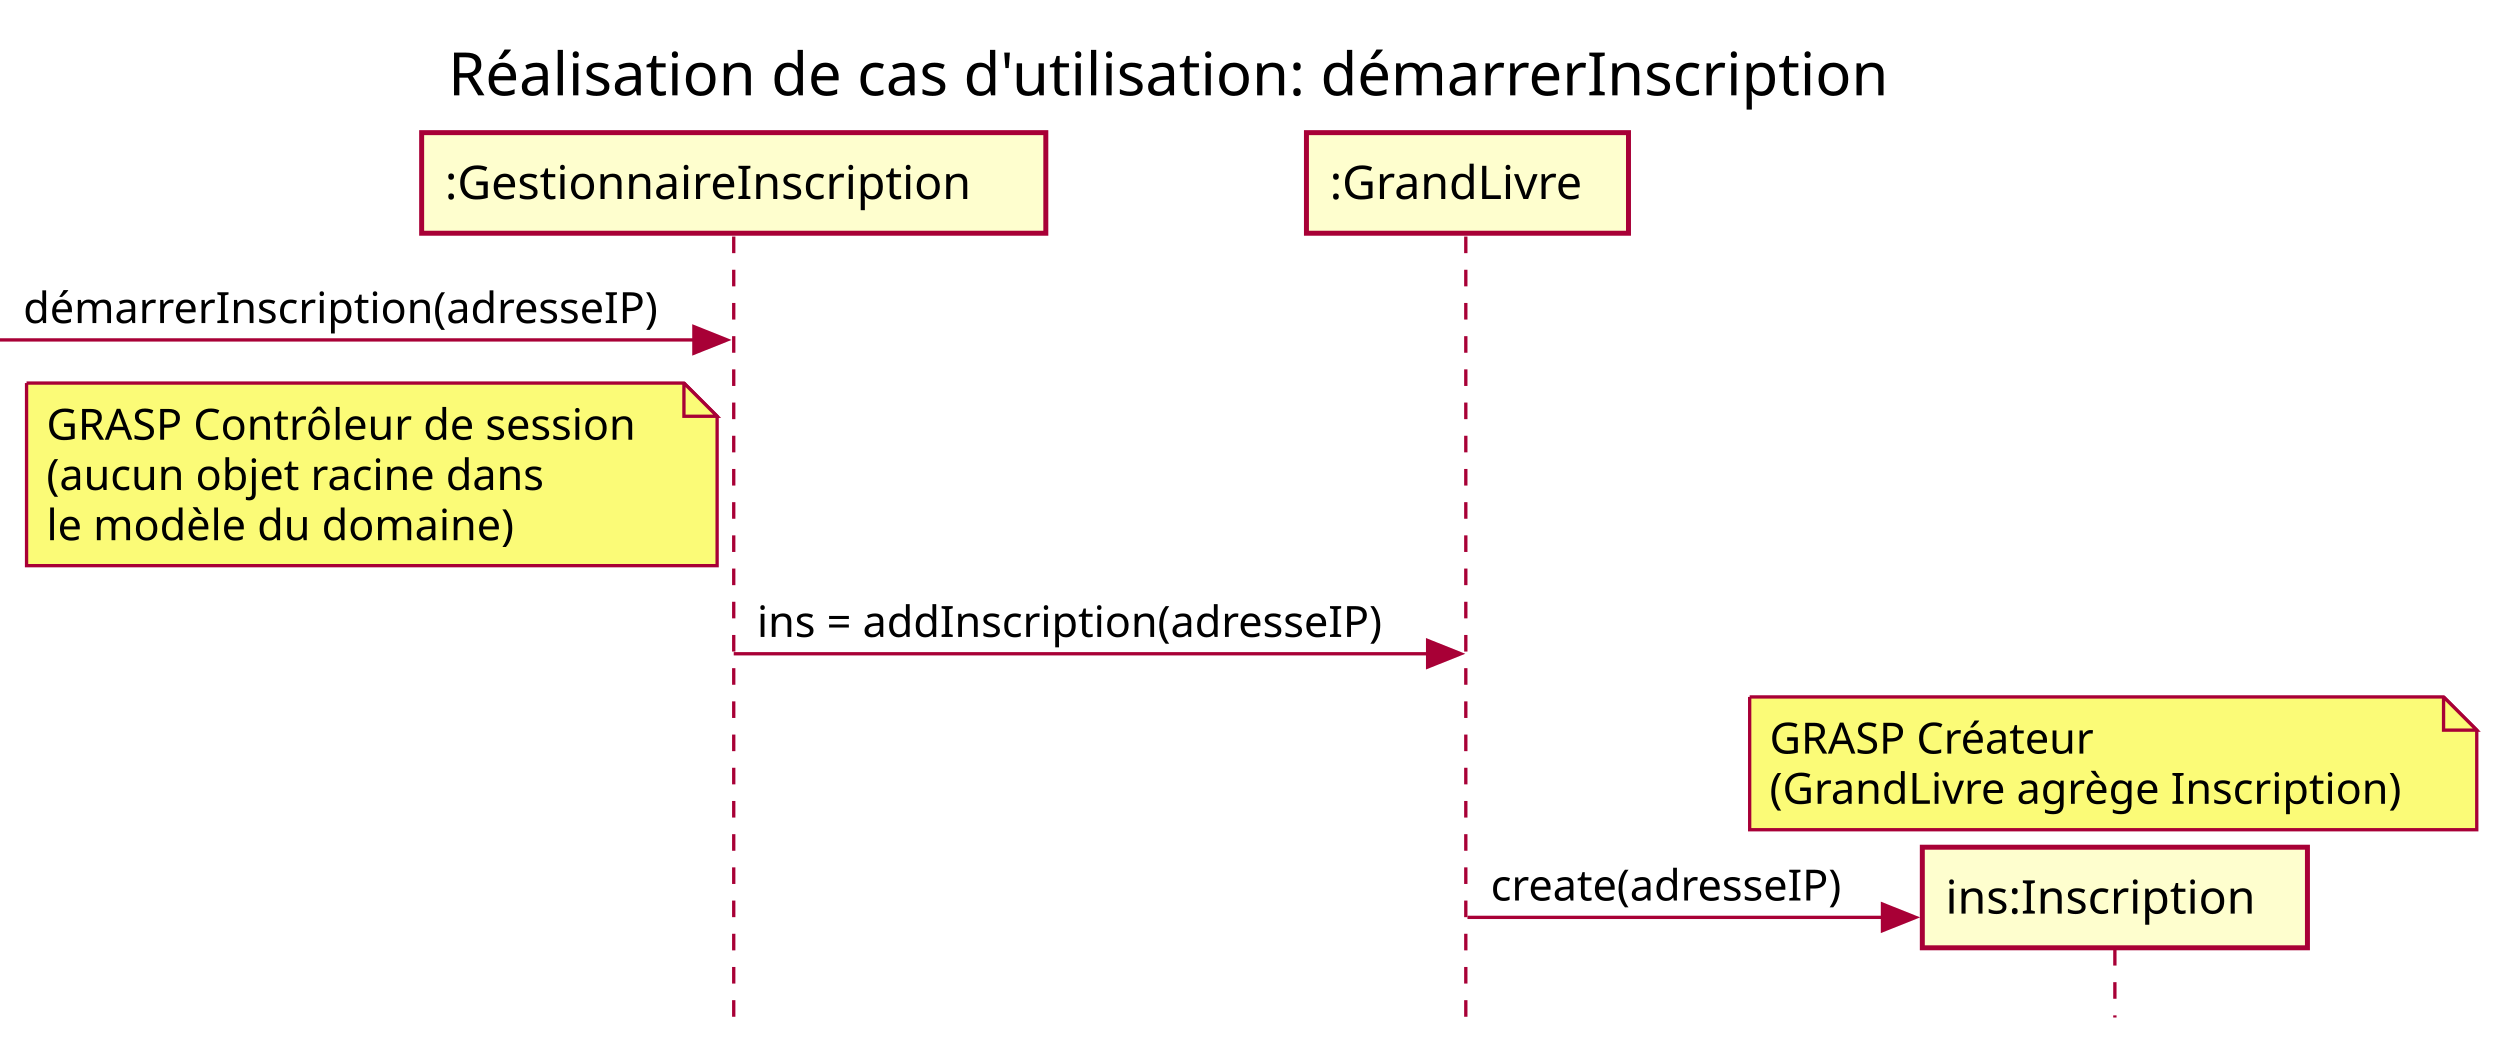
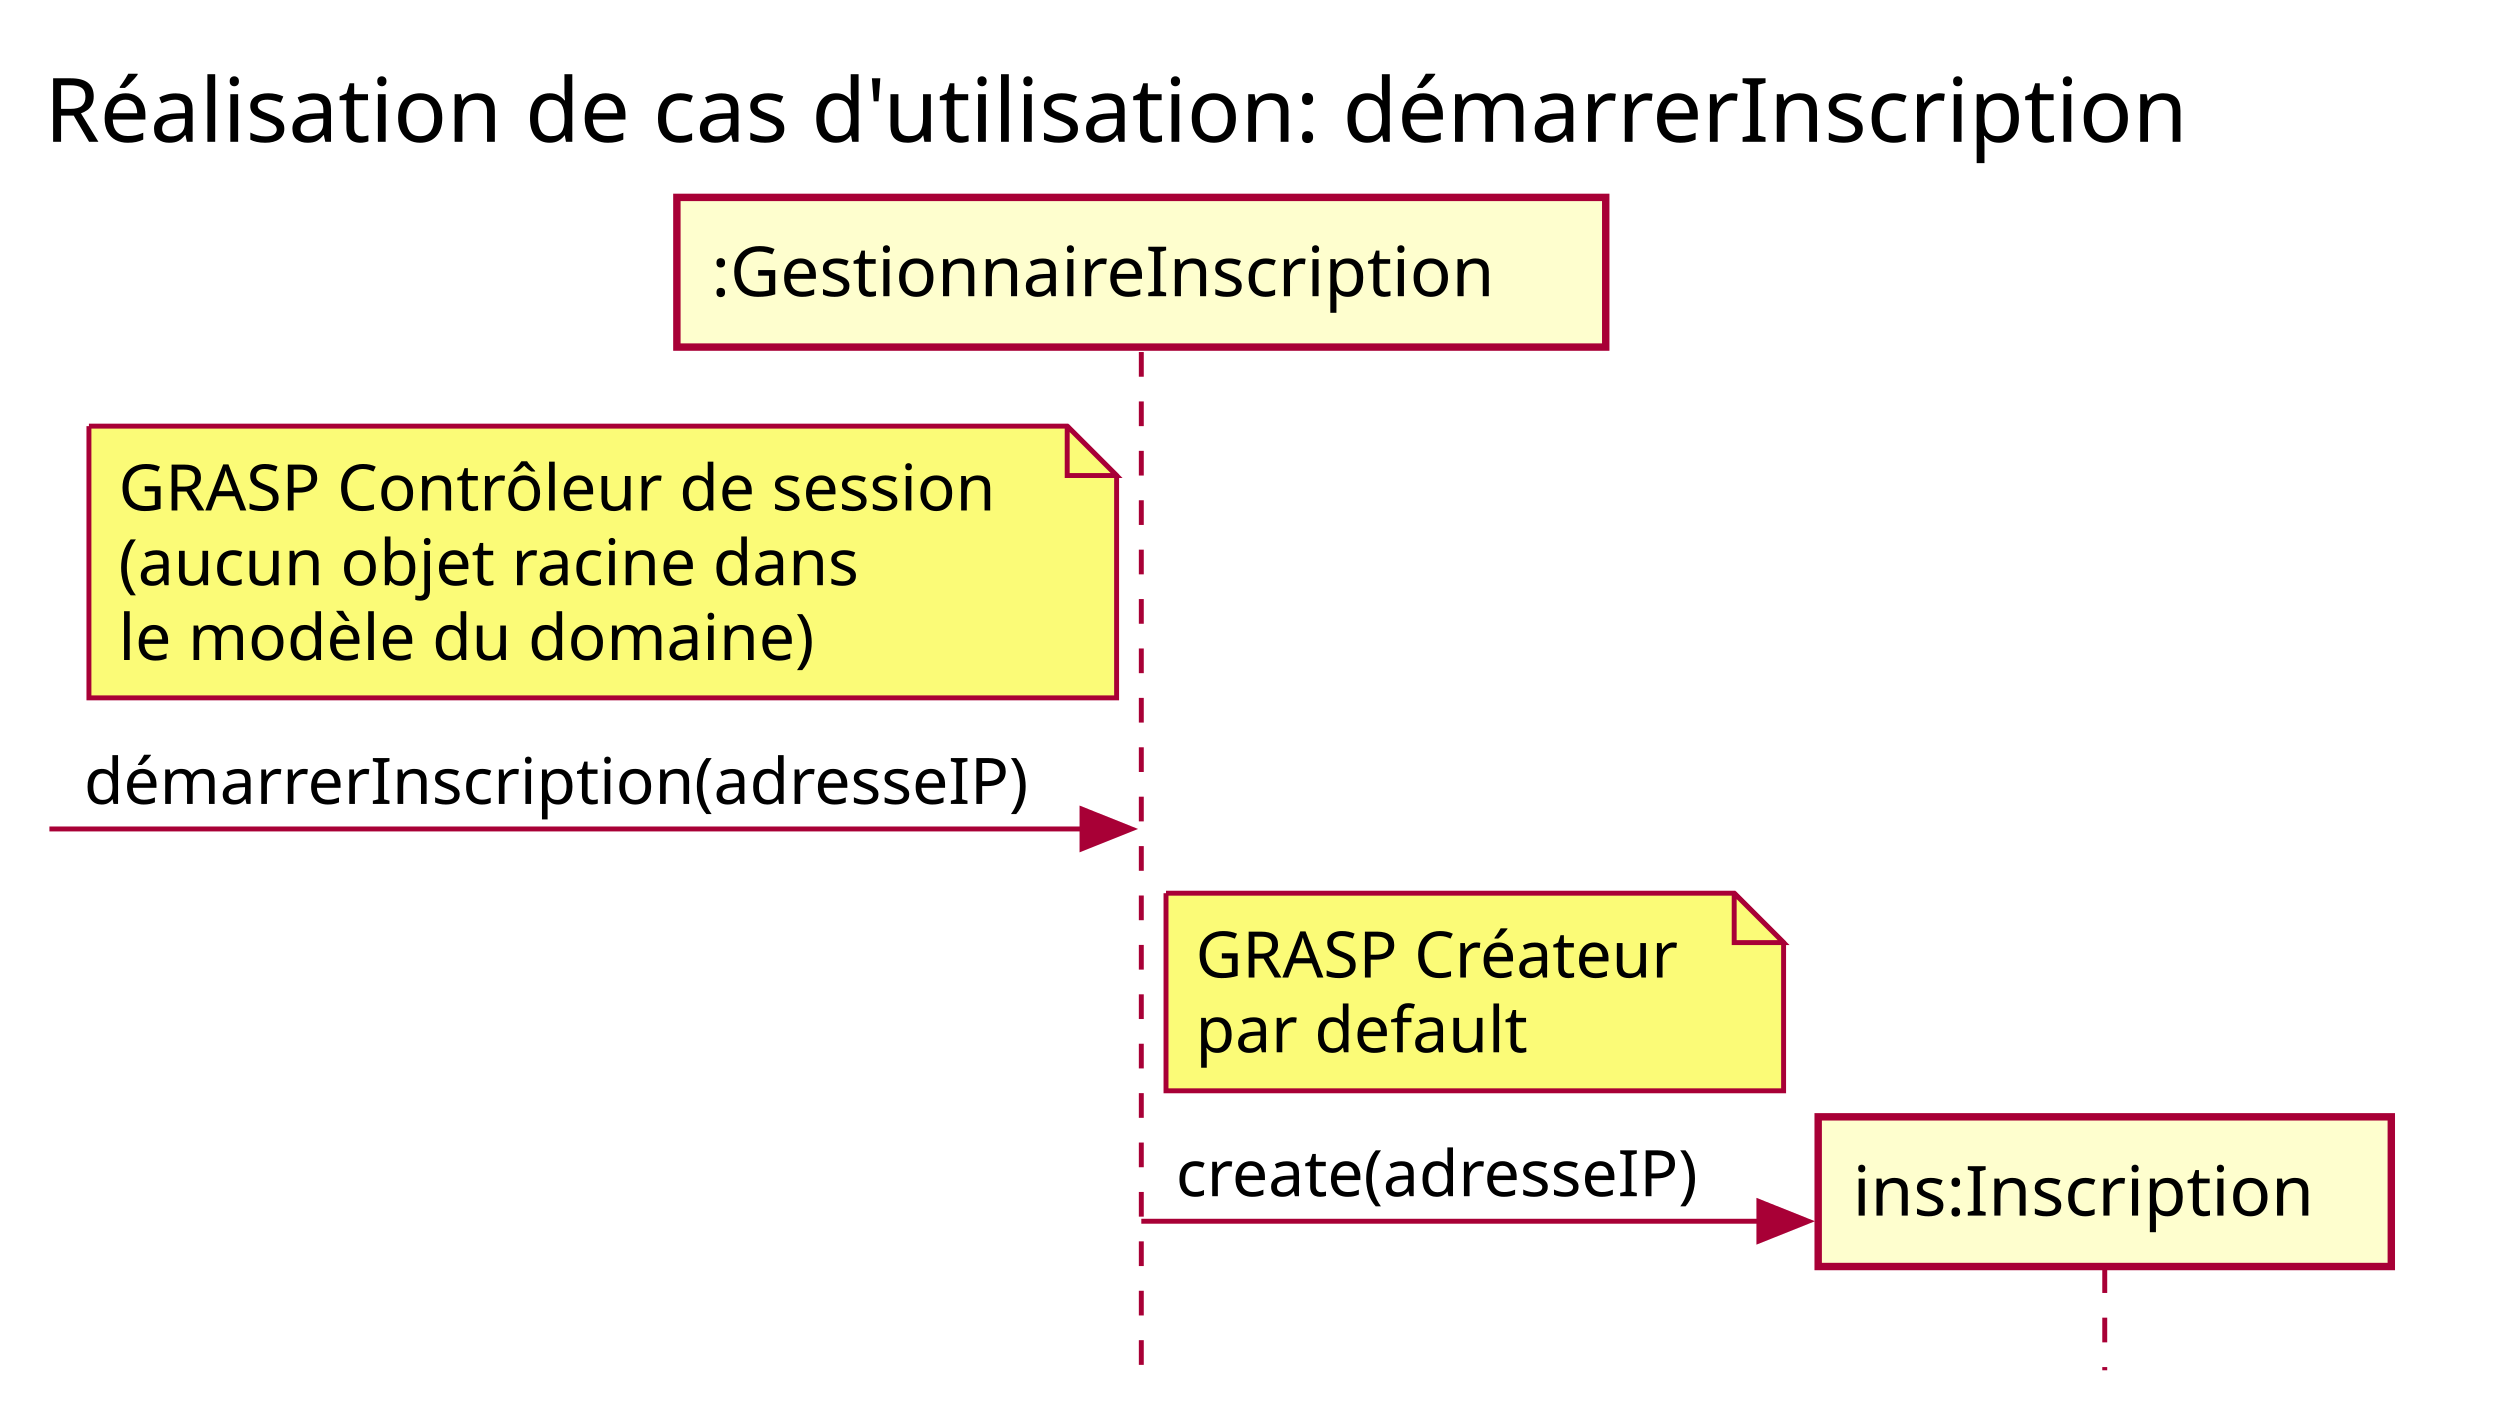
- <svg xmlns="http://www.w3.org/2000/svg" contentScriptType="application/ecmascript" contentStyleType="text/css" height="313px" preserveAspectRatio="none" style="width:753px;height:313px;background:#FFFFFF;" version="1.1" viewBox="0 0 753 313" width="753px" zoomAndPan="magnify">
+ <svg xmlns="http://www.w3.org/2000/svg" contentScriptType="application/ecmascript" contentStyleType="text/css" height="284px" preserveAspectRatio="none" style="width:506px;height:284px;background:#FFFFFF;" version="1.1" viewBox="0 0 506 284" width="506px" zoomAndPan="magnify">
  <defs />
  <g>
-     <text fill="#000000" font-family="sans-serif" font-size="18" lengthAdjust="spacing" textLength="481" x="135" y="28.708">Réalisation de cas d'utilisation: démarrerInscription</text>
-     <line style="stroke:#A80036;stroke-width:1.0;stroke-dasharray:5.0,5.0;" x1="221" x2="221" y1="71.25" y2="306.477" />
-     <line style="stroke:#A80036;stroke-width:1.0;stroke-dasharray:5.0,5.0;" x1="441.5" x2="441.5" y1="71.25" y2="306.477" />
-     <line style="stroke:#A80036;stroke-width:1.0;stroke-dasharray:5.0,5.0;" x1="637" x2="637" y1="285.828" y2="306.477" />
-     <rect fill="#FEFECE" height="30.297" style="stroke:#A80036;stroke-width:1.5;" width="188" x="127" y="39.953" />
-     <text fill="#000000" font-family="sans-serif" font-size="14" lengthAdjust="spacing" textLength="174" x="134" y="59.948">:GestionnaireInscription</text>
-     <rect fill="#FEFECE" height="30.297" style="stroke:#A80036;stroke-width:1.5;" width="97" x="393.5" y="39.953" />
-     <text fill="#000000" font-family="sans-serif" font-size="14" lengthAdjust="spacing" textLength="83" x="400.5" y="59.948">:GrandLivre</text>
-     <polygon fill="#A80036" points="209,98.383,219,102.383,209,106.383" style="stroke:#A80036;stroke-width:1.0;" />
-     <line style="stroke:#A80036;stroke-width:1.0;" x1="0" x2="215" y1="102.383" y2="102.383" />
-     <text fill="#000000" font-family="sans-serif" font-size="13" lengthAdjust="spacing" textLength="197" x="7" y="97.317">démarrerInscription(adresseIP)</text>
-     <path d="M8,115.383 L8,170.383 L216,170.383 L216,125.383 L206,115.383 L8,115.383 " fill="#FBFB77" style="stroke:#A80036;stroke-width:1.0;" />
-     <path d="M206,115.383 L206,125.383 L216,125.383 L206,115.383 " fill="#FBFB77" style="stroke:#A80036;stroke-width:1.0;" />
-     <text fill="#000000" font-family="sans-serif" font-size="13" lengthAdjust="spacing" textLength="187" x="14" y="132.45">GRASP Contrôleur de session</text>
-     <text fill="#000000" font-family="sans-serif" font-size="13" lengthAdjust="spacing" textLength="158" x="14" y="147.583">(aucun objet racine dans</text>
-     <text fill="#000000" font-family="sans-serif" font-size="13" lengthAdjust="spacing" textLength="148" x="14" y="162.715">le modèle du domaine)</text>
-     <polygon fill="#A80036" points="430,192.914,440,196.914,430,200.914" style="stroke:#A80036;stroke-width:1.0;" />
-     <line style="stroke:#A80036;stroke-width:1.0;" x1="221" x2="436" y1="196.914" y2="196.914" />
-     <text fill="#000000" font-family="sans-serif" font-size="13" lengthAdjust="spacing" textLength="197" x="228" y="191.848">ins = addInscription(adresseIP)</text>
-     <path d="M527,209.914 L527,249.914 L746,249.914 L746,219.914 L736,209.914 L527,209.914 " fill="#FBFB77" style="stroke:#A80036;stroke-width:1.0;" />
-     <path d="M736,209.914 L736,219.914 L746,219.914 L736,209.914 " fill="#FBFB77" style="stroke:#A80036;stroke-width:1.0;" />
-     <text fill="#000000" font-family="sans-serif" font-size="13" lengthAdjust="spacing" textLength="104" x="533" y="226.981">GRASP Créateur</text>
-     <text fill="#000000" font-family="sans-serif" font-size="13" lengthAdjust="spacing" textLength="198" x="533" y="242.114">(GrandLivre agrège Inscription)</text>
-     <polygon fill="#A80036" points="567,272.312,577,276.312,567,280.312" style="stroke:#A80036;stroke-width:1.0;" />
-     <line style="stroke:#A80036;stroke-width:1.0;" x1="442" x2="573" y1="276.312" y2="276.312" />
-     <text fill="#000000" font-family="sans-serif" font-size="13" lengthAdjust="spacing" textLength="113" x="449" y="271.247">create(adresseIP)</text>
-     <rect fill="#FEFECE" height="30.297" style="stroke:#A80036;stroke-width:1.5;" width="116" x="579" y="255.18" />
-     <text fill="#000000" font-family="sans-serif" font-size="14" lengthAdjust="spacing" textLength="102" x="586" y="275.175">ins:Inscription</text>
+     <text fill="#000000" font-family="sans-serif" font-size="18" lengthAdjust="spacing" textLength="481" x="9" y="28.708">Réalisation de cas d'utilisation: démarrerInscription</text>
+     <line style="stroke:#A80036;stroke-width:1.0;stroke-dasharray:5.0,5.0;" x1="231" x2="231" y1="71.25" y2="277.344" />
+     <line style="stroke:#A80036;stroke-width:1.0;stroke-dasharray:5.0,5.0;" x1="426" x2="426" y1="256.695" y2="277.344" />
+     <rect fill="#FEFECE" height="30.297" style="stroke:#A80036;stroke-width:1.5;" width="188" x="137" y="39.953" />
+     <text fill="#000000" font-family="sans-serif" font-size="14" lengthAdjust="spacing" textLength="174" x="144" y="59.948">:GestionnaireInscription</text>
+     <path d="M18,86.25 L18,141.25 L226,141.25 L226,96.25 L216,86.25 L18,86.25 " fill="#FBFB77" style="stroke:#A80036;stroke-width:1.0;" />
+     <path d="M216,86.25 L216,96.25 L226,96.25 L216,86.25 " fill="#FBFB77" style="stroke:#A80036;stroke-width:1.0;" />
+     <text fill="#000000" font-family="sans-serif" font-size="13" lengthAdjust="spacing" textLength="187" x="24" y="103.317">GRASP Contrôleur de session</text>
+     <text fill="#000000" font-family="sans-serif" font-size="13" lengthAdjust="spacing" textLength="158" x="24" y="118.45">(aucun objet racine dans</text>
+     <text fill="#000000" font-family="sans-serif" font-size="13" lengthAdjust="spacing" textLength="148" x="24" y="133.583">le modèle du domaine)</text>
+     <polygon fill="#A80036" points="219,163.781,229,167.781,219,171.781" style="stroke:#A80036;stroke-width:1.0;" />
+     <line style="stroke:#A80036;stroke-width:1.0;" x1="10" x2="225" y1="167.781" y2="167.781" />
+     <text fill="#000000" font-family="sans-serif" font-size="13" lengthAdjust="spacing" textLength="197" x="17" y="162.715">démarrerInscription(adresseIP)</text>
+     <path d="M236,180.781 L236,220.781 L361,220.781 L361,190.781 L351,180.781 L236,180.781 " fill="#FBFB77" style="stroke:#A80036;stroke-width:1.0;" />
+     <path d="M351,180.781 L351,190.781 L361,190.781 L351,180.781 " fill="#FBFB77" style="stroke:#A80036;stroke-width:1.0;" />
+     <text fill="#000000" font-family="sans-serif" font-size="13" lengthAdjust="spacing" textLength="104" x="242" y="197.848">GRASP Créateur</text>
+     <text fill="#000000" font-family="sans-serif" font-size="13" lengthAdjust="spacing" textLength="70" x="242" y="212.981">par default</text>
+     <polygon fill="#A80036" points="356,243.18,366,247.18,356,251.18" style="stroke:#A80036;stroke-width:1.0;" />
+     <line style="stroke:#A80036;stroke-width:1.0;" x1="231" x2="362" y1="247.18" y2="247.18" />
+     <text fill="#000000" font-family="sans-serif" font-size="13" lengthAdjust="spacing" textLength="113" x="238" y="242.114">create(adresseIP)</text>
+     <rect fill="#FEFECE" height="30.297" style="stroke:#A80036;stroke-width:1.5;" width="116" x="368" y="226.047" />
+     <text fill="#000000" font-family="sans-serif" font-size="14" lengthAdjust="spacing" textLength="102" x="375" y="246.042">ins:Inscription</text>
  </g>
</svg>
